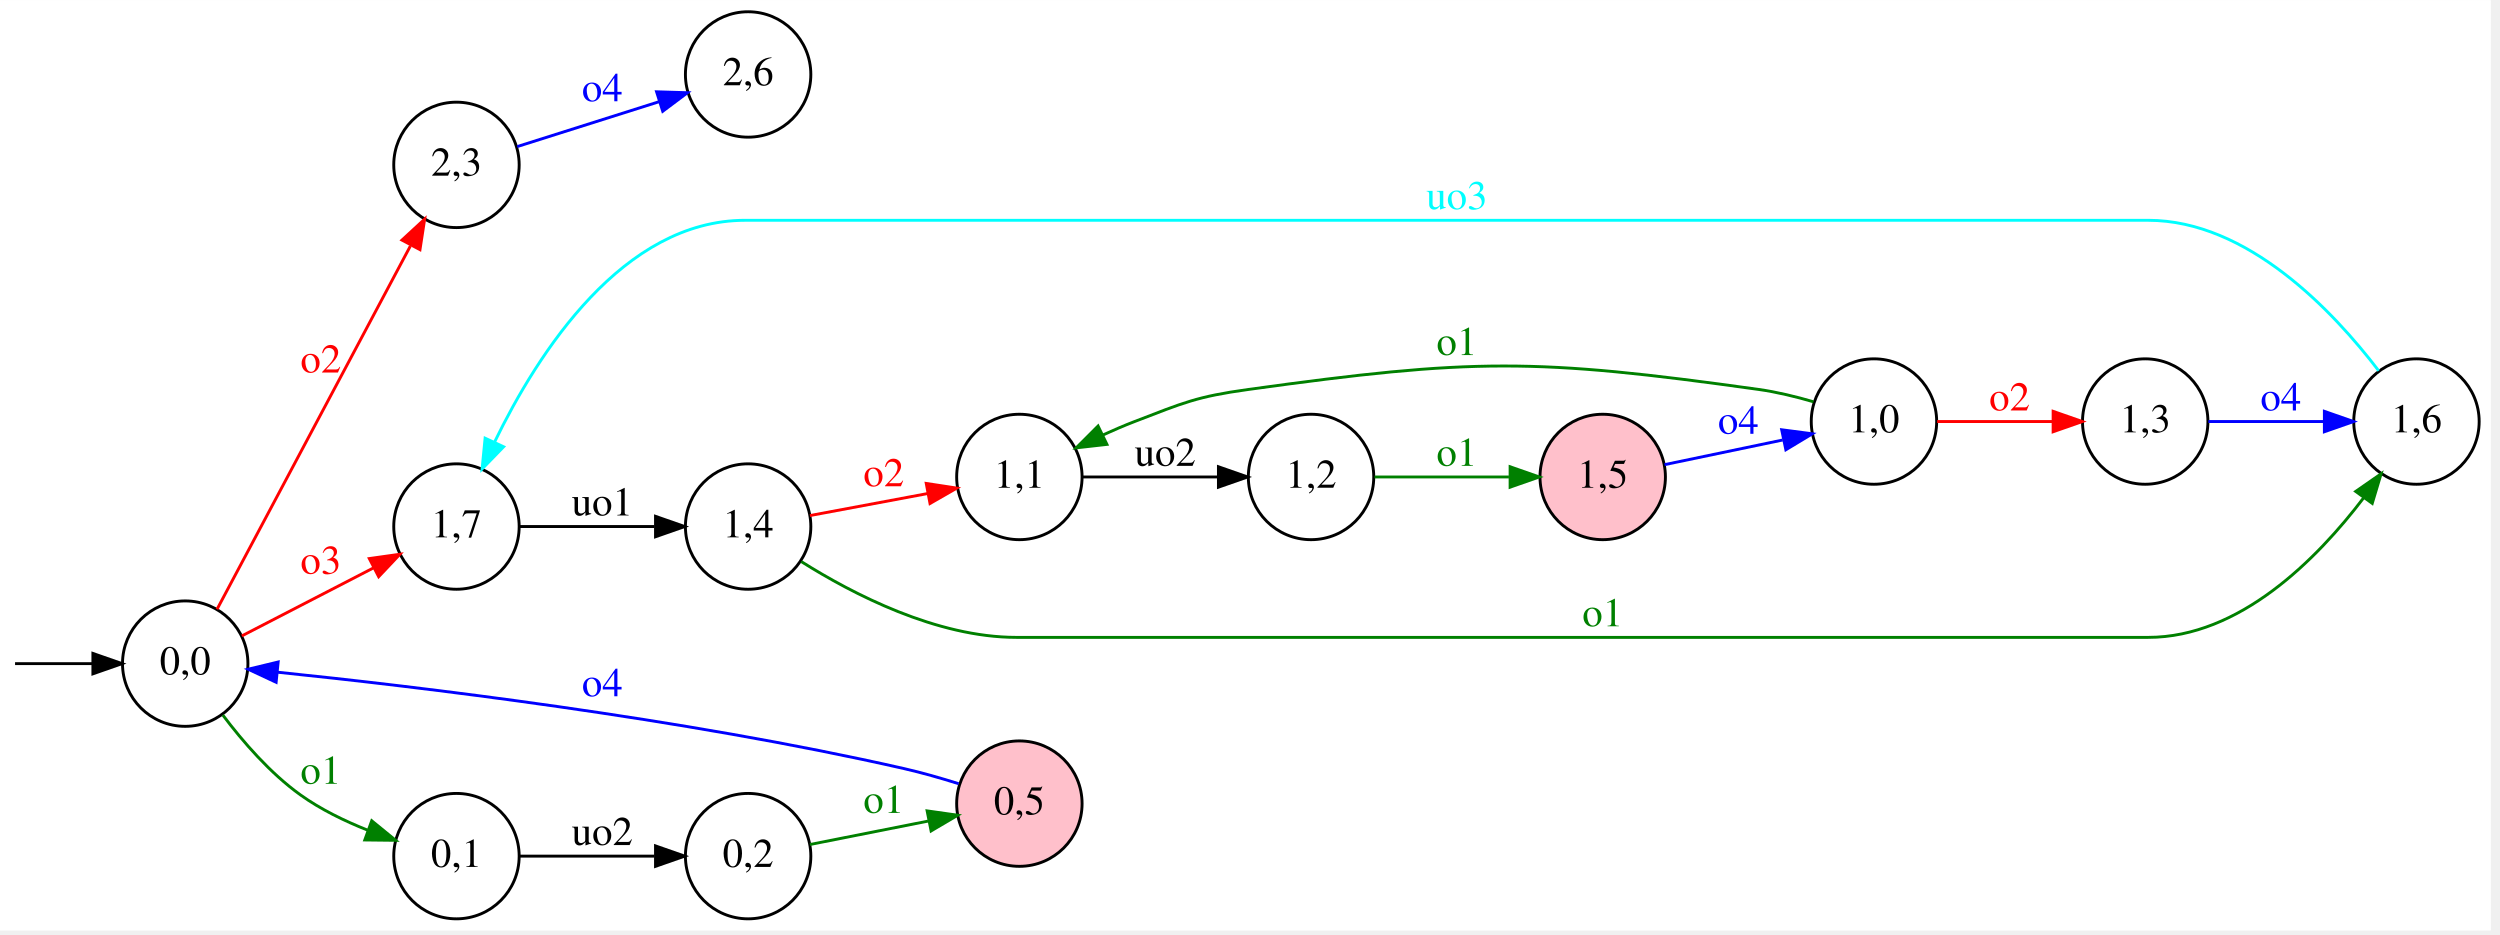
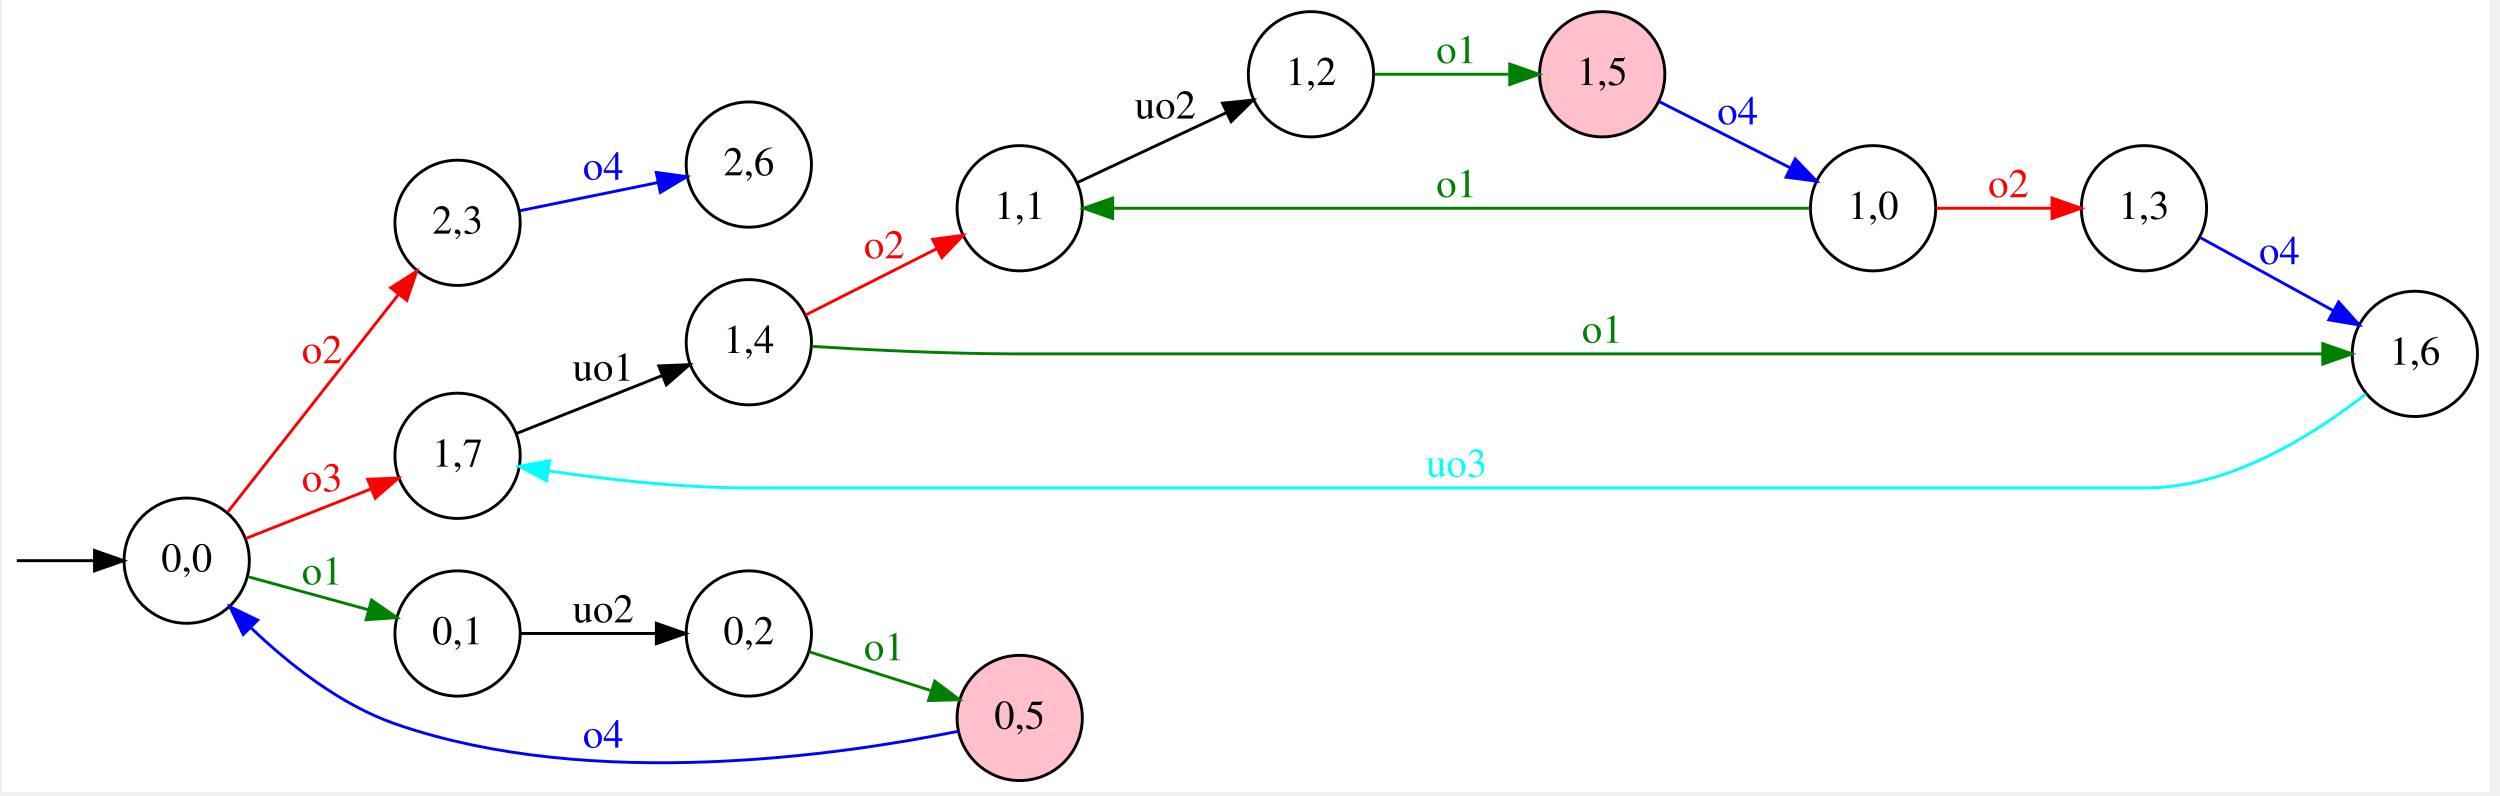
- <svg xmlns="http://www.w3.org/2000/svg" width="720pt" height="269pt" viewBox="0.00 0.00 720.00 268.95">
-   <g id="graph0" class="graph" transform="scale(0.84 0.84) rotate(0) translate(4 315)">
-     <polygon fill="white" stroke="transparent" points="-4,4 -4,-315 850,-315 850,4 -4,4" />
+ <svg xmlns="http://www.w3.org/2000/svg" width="720pt" height="229pt" viewBox="0.00 0.00 720.00 229.32">
+   <g id="graph0" class="graph" transform="scale(0.84 0.84) rotate(0) translate(4 268)">
+     <polygon fill="white" stroke="transparent" points="-4,4 -4,-268 850,-268 850,4 -4,4" />
    <g id="node1" class="node">
</g>
    <g id="node2" class="node">
-       <ellipse fill="none" stroke="black" cx="59.5" cy="-87.5" rx="21.5" ry="21.5" />
-       <text text-anchor="middle" x="59.5" y="-83.8" font-family="Times,serif" font-size="14.00">0,0</text>
+       <ellipse fill="none" stroke="black" cx="59.5" cy="-75.5" rx="21.5" ry="21.5" />
+       <text text-anchor="middle" x="59.5" y="-71.8" font-family="Times,serif" font-size="14.00">0,0</text>
    </g>
    <g id="edge1" class="edge">
-       <path fill="none" stroke="black" d="M1.16,-87.5C2.71,-87.5 14.93,-87.5 27.7,-87.5" />
-       <polygon fill="black" stroke="black" points="27.85,-91 37.85,-87.5 27.85,-84 27.85,-91" />
+       <path fill="none" stroke="black" d="M1.16,-75.5C2.71,-75.5 14.93,-75.5 27.7,-75.5" />
+       <polygon fill="black" stroke="black" points="27.85,-79 37.85,-75.5 27.85,-72 27.85,-79" />
    </g>
    <g id="node3" class="node">
-       <ellipse fill="none" stroke="black" cx="152.5" cy="-258.5" rx="21.5" ry="21.5" />
-       <text text-anchor="middle" x="152.5" y="-254.8" font-family="Times,serif" font-size="14.00">2,3</text>
+       <ellipse fill="none" stroke="black" cx="152.5" cy="-191.5" rx="21.5" ry="21.5" />
+       <text text-anchor="middle" x="152.5" y="-187.8" font-family="Times,serif" font-size="14.00">2,3</text>
    </g>
    <g id="edge2" class="edge">
-       <path fill="none" stroke="red" d="M70.41,-106.13C86.41,-136.19 118.02,-195.59 136.7,-230.69" />
-       <polygon fill="red" stroke="red" points="133.81,-232.71 141.6,-239.9 139.99,-229.43 133.81,-232.71" />
-       <text text-anchor="middle" x="106" y="-187.3" font-family="Times,serif" font-size="14.00" fill="red">o2</text>
+       <path fill="none" stroke="red" d="M73.54,-92.12C88.88,-111.67 114.49,-144.32 132.15,-166.83" />
+       <polygon fill="red" stroke="red" points="129.56,-169.2 138.49,-174.91 135.07,-164.88 129.56,-169.2" />
+       <text text-anchor="middle" x="106" y="-143.3" font-family="Times,serif" font-size="14.00" fill="red">o2</text>
    </g>
    <g id="node4" class="node">
-       <ellipse fill="none" stroke="black" cx="152.5" cy="-21.5" rx="21.5" ry="21.5" />
-       <text text-anchor="middle" x="152.5" y="-17.8" font-family="Times,serif" font-size="14.00">0,1</text>
+       <ellipse fill="none" stroke="black" cx="152.5" cy="-111.5" rx="21.5" ry="21.5" />
+       <text text-anchor="middle" x="152.5" y="-107.8" font-family="Times,serif" font-size="14.00">1,7</text>
    </g>
    <g id="edge3" class="edge">
-       <path fill="none" stroke="green" d="M72.39,-69.87C79.28,-60.72 88.64,-49.93 99,-42.5 105.9,-37.55 114.13,-33.55 122,-30.42" />
-       <polygon fill="green" stroke="green" points="123.45,-33.62 131.66,-26.92 121.07,-27.04 123.45,-33.62" />
-       <text text-anchor="middle" x="106" y="-46.3" font-family="Times,serif" font-size="14.00" fill="green">o1</text>
+       <path fill="none" stroke="red" d="M79.8,-83.13C92.23,-88.05 108.61,-94.53 122.58,-100.06" />
+       <polygon fill="red" stroke="red" points="121.64,-103.45 132.23,-103.88 124.22,-96.94 121.64,-103.45" />
+       <text text-anchor="middle" x="106" y="-99.3" font-family="Times,serif" font-size="14.00" fill="red">o3</text>
    </g>
    <g id="node5" class="node">
-       <ellipse fill="none" stroke="black" cx="152.5" cy="-134.5" rx="21.5" ry="21.5" />
-       <text text-anchor="middle" x="152.5" y="-130.8" font-family="Times,serif" font-size="14.00">1,7</text>
+       <ellipse fill="none" stroke="black" cx="152.5" cy="-50.5" rx="21.5" ry="21.5" />
+       <text text-anchor="middle" x="152.5" y="-46.8" font-family="Times,serif" font-size="14.00">0,1</text>
    </g>
    <g id="edge4" class="edge">
-       <path fill="none" stroke="red" d="M78.92,-97.01C91.87,-103.7 109.42,-112.77 124.02,-120.31" />
-       <polygon fill="red" stroke="red" points="122.62,-123.52 133.11,-125 125.83,-117.3 122.62,-123.52" />
-       <text text-anchor="middle" x="106" y="-118.3" font-family="Times,serif" font-size="14.00" fill="red">o3</text>
+       <path fill="none" stroke="green" d="M80.7,-69.95C92.8,-66.63 108.4,-62.34 121.88,-58.64" />
+       <polygon fill="green" stroke="green" points="122.96,-61.97 131.67,-55.95 121.1,-55.22 122.96,-61.97" />
+       <text text-anchor="middle" x="106" y="-67.3" font-family="Times,serif" font-size="14.00" fill="green">o1</text>
    </g>
    <g id="node6" class="node">
-       <ellipse fill="none" stroke="black" cx="252.5" cy="-289.5" rx="21.5" ry="21.5" />
-       <text text-anchor="middle" x="252.5" y="-285.8" font-family="Times,serif" font-size="14.00">2,6</text>
+       <ellipse fill="none" stroke="black" cx="252.5" cy="-211.5" rx="21.5" ry="21.5" />
+       <text text-anchor="middle" x="252.5" y="-207.8" font-family="Times,serif" font-size="14.00">2,6</text>
    </g>
    <g id="edge5" class="edge">
-       <path fill="none" stroke="blue" d="M173.33,-264.77C187.28,-269.19 206.18,-275.17 221.91,-280.14" />
-       <polygon fill="blue" stroke="blue" points="221.11,-283.56 231.7,-283.24 223.22,-276.88 221.11,-283.56" />
-       <text text-anchor="middle" x="202.5" y="-280.3" font-family="Times,serif" font-size="14.00" fill="blue">o4</text>
+       <path fill="none" stroke="blue" d="M173.81,-195.64C187.47,-198.43 205.73,-202.16 221.12,-205.3" />
+       <polygon fill="blue" stroke="blue" points="220.72,-208.79 231.22,-207.36 222.12,-201.93 220.72,-208.79" />
+       <text text-anchor="middle" x="202.5" y="-206.3" font-family="Times,serif" font-size="14.00" fill="blue">o4</text>
    </g>
    <g id="node7" class="node">
-       <ellipse fill="none" stroke="black" cx="252.5" cy="-21.5" rx="21.5" ry="21.5" />
-       <text text-anchor="middle" x="252.5" y="-17.8" font-family="Times,serif" font-size="14.00">0,2</text>
+       <ellipse fill="none" stroke="black" cx="252.5" cy="-150.5" rx="21.5" ry="21.5" />
+       <text text-anchor="middle" x="252.5" y="-146.8" font-family="Times,serif" font-size="14.00">1,4</text>
    </g>
    <g id="edge6" class="edge">
-       <path fill="none" stroke="black" d="M174.28,-21.5C187.67,-21.5 205.31,-21.5 220.35,-21.5" />
-       <polygon fill="black" stroke="black" points="220.75,-25 230.75,-21.5 220.75,-18 220.75,-25" />
-       <text text-anchor="middle" x="202.5" y="-25.3" font-family="Times,serif" font-size="14.00">uo2</text>
+       <path fill="none" stroke="black" d="M172.86,-119.21C187.09,-124.87 206.66,-132.65 222.71,-139.04" />
+       <polygon fill="black" stroke="black" points="221.59,-142.37 232.18,-142.81 224.18,-135.86 221.59,-142.37" />
+       <text text-anchor="middle" x="202.5" y="-137.3" font-family="Times,serif" font-size="14.00">uo1</text>
    </g>
    <g id="node8" class="node">
-       <ellipse fill="none" stroke="black" cx="252.5" cy="-134.5" rx="21.5" ry="21.5" />
-       <text text-anchor="middle" x="252.5" y="-130.8" font-family="Times,serif" font-size="14.00">1,4</text>
+       <ellipse fill="none" stroke="black" cx="252.5" cy="-50.5" rx="21.5" ry="21.5" />
+       <text text-anchor="middle" x="252.5" y="-46.8" font-family="Times,serif" font-size="14.00">0,2</text>
    </g>
    <g id="edge7" class="edge">
-       <path fill="none" stroke="black" d="M174.28,-134.5C187.67,-134.5 205.31,-134.5 220.35,-134.5" />
-       <polygon fill="black" stroke="black" points="220.75,-138 230.75,-134.5 220.75,-131 220.75,-138" />
-       <text text-anchor="middle" x="202.5" y="-138.3" font-family="Times,serif" font-size="14.00">uo1</text>
+       <path fill="none" stroke="black" d="M174.28,-50.5C187.67,-50.5 205.31,-50.5 220.35,-50.5" />
+       <polygon fill="black" stroke="black" points="220.75,-54 230.75,-50.5 220.75,-47 220.75,-54" />
+       <text text-anchor="middle" x="202.5" y="-54.3" font-family="Times,serif" font-size="14.00">uo2</text>
    </g>
    <g id="node9" class="node">
-       <ellipse fill="pink" stroke="black" cx="345.5" cy="-39.5" rx="21.5" ry="21.5" />
-       <text text-anchor="middle" x="345.5" y="-35.8" font-family="Times,serif" font-size="14.00">0,5</text>
+       <ellipse fill="none" stroke="black" cx="345.5" cy="-196.5" rx="21.5" ry="21.5" />
+       <text text-anchor="middle" x="345.5" y="-192.8" font-family="Times,serif" font-size="14.00">1,1</text>
    </g>
    <g id="edge8" class="edge">
-       <path fill="none" stroke="green" d="M273.7,-25.49C285.6,-27.85 300.88,-30.87 314.2,-33.51" />
-       <polygon fill="green" stroke="green" points="313.87,-37.01 324.36,-35.52 315.23,-30.14 313.87,-37.01" />
-       <text text-anchor="middle" x="299" y="-36.3" font-family="Times,serif" font-size="14.00" fill="green">o1</text>
+       <path fill="none" stroke="red" d="M271.92,-159.81C284.87,-166.36 302.42,-175.23 317.02,-182.61" />
+       <polygon fill="red" stroke="red" points="315.61,-185.82 326.11,-187.21 318.77,-179.57 315.61,-185.82" />
+       <text text-anchor="middle" x="299" y="-179.3" font-family="Times,serif" font-size="14.00" fill="red">o2</text>
    </g>
    <g id="node10" class="node">
-       <ellipse fill="none" stroke="black" cx="345.5" cy="-151.5" rx="21.5" ry="21.5" />
-       <text text-anchor="middle" x="345.5" y="-147.8" font-family="Times,serif" font-size="14.00">1,1</text>
+       <ellipse fill="none" stroke="black" cx="824.5" cy="-146.5" rx="21.5" ry="21.5" />
+       <text text-anchor="middle" x="824.5" y="-142.8" font-family="Times,serif" font-size="14.00">1,6</text>
    </g>
    <g id="edge9" class="edge">
-       <path fill="none" stroke="red" d="M273.7,-138.27C285.51,-140.48 300.67,-143.31 313.92,-145.79" />
-       <polygon fill="red" stroke="red" points="313.57,-149.28 324.05,-147.68 314.86,-142.4 313.57,-149.28" />
-       <text text-anchor="middle" x="299" y="-148.3" font-family="Times,serif" font-size="14.00" fill="red">o2</text>
+       <path fill="none" stroke="green" d="M274.09,-149.08C292.53,-147.93 320.3,-146.5 344.5,-146.5 344.5,-146.5 344.5,-146.5 732.5,-146.5 752.52,-146.5 775.01,-146.5 792.63,-146.5" />
+       <polygon fill="green" stroke="green" points="792.9,-150 802.9,-146.5 792.9,-143 792.9,-150" />
+       <text text-anchor="middle" x="545.5" y="-150.3" font-family="Times,serif" font-size="14.00" fill="green">o1</text>
    </g>
    <g id="node11" class="node">
-       <ellipse fill="none" stroke="black" cx="824.5" cy="-170.5" rx="21.5" ry="21.5" />
-       <text text-anchor="middle" x="824.5" y="-166.8" font-family="Times,serif" font-size="14.00">1,6</text>
+       <ellipse fill="pink" stroke="black" cx="345.5" cy="-21.5" rx="21.5" ry="21.5" />
+       <text text-anchor="middle" x="345.5" y="-17.8" font-family="Times,serif" font-size="14.00">0,5</text>
    </g>
    <g id="edge10" class="edge">
-       <path fill="none" stroke="green" d="M270.74,-122.48C288.41,-111.34 317.11,-96.5 344.5,-96.5 344.5,-96.5 344.5,-96.5 732.5,-96.5 763.78,-96.5 790.29,-123.14 806.48,-144.46" />
-       <polygon fill="green" stroke="green" points="803.67,-146.54 812.38,-152.59 809.34,-142.44 803.67,-146.54" />
-       <text text-anchor="middle" x="545.5" y="-100.3" font-family="Times,serif" font-size="14.00" fill="green">o1</text>
+       <path fill="none" stroke="green" d="M273.25,-44.21C285.41,-40.33 301.23,-35.29 314.88,-30.94" />
+       <polygon fill="green" stroke="green" points="316.33,-34.15 324.79,-27.78 314.2,-27.48 316.33,-34.15" />
+       <text text-anchor="middle" x="299" y="-41.3" font-family="Times,serif" font-size="14.00" fill="green">o1</text>
+     </g>
+     <g id="node12" class="node">
+       <ellipse fill="none" stroke="black" cx="445.5" cy="-242.5" rx="21.5" ry="21.5" />
+       <text text-anchor="middle" x="445.5" y="-238.8" font-family="Times,serif" font-size="14.00">1,2</text>
    </g>
    <g id="edge11" class="edge">
-       <path fill="none" stroke="blue" d="M324.68,-46.33C318.73,-48.2 312.14,-50.1 306,-51.5 229.62,-68.89 137.89,-79.74 91.14,-84.56" />
-       <polygon fill="blue" stroke="blue" points="90.67,-81.1 81.07,-85.58 91.37,-88.06 90.67,-81.1" />
-       <text text-anchor="middle" x="202.5" y="-76.3" font-family="Times,serif" font-size="14.00" fill="blue">o4</text>
-     </g>
-     <g id="node12" class="node">
-       <ellipse fill="none" stroke="black" cx="445.5" cy="-151.5" rx="21.5" ry="21.5" />
-       <text text-anchor="middle" x="445.5" y="-147.8" font-family="Times,serif" font-size="14.00">1,2</text>
+       <path fill="none" stroke="black" d="M365.4,-205.37C379.9,-212.18 400.16,-221.69 416.54,-229.37" />
+       <polygon fill="black" stroke="black" points="415.12,-232.58 425.66,-233.66 418.1,-226.24 415.12,-232.58" />
+       <text text-anchor="middle" x="395.5" y="-227.3" font-family="Times,serif" font-size="14.00">uo2</text>
    </g>
    <g id="edge12" class="edge">
-       <path fill="none" stroke="black" d="M367.28,-151.5C380.67,-151.5 398.31,-151.5 413.35,-151.5" />
-       <polygon fill="black" stroke="black" points="413.75,-155 423.75,-151.5 413.75,-148 413.75,-155" />
-       <text text-anchor="middle" x="395.5" y="-155.3" font-family="Times,serif" font-size="14.00">uo2</text>
+       <path fill="none" stroke="cyan" d="M807.62,-132.7C790.36,-119.15 761.35,-100.5 732.5,-100.5 251.5,-100.5 251.5,-100.5 251.5,-100.5 228.68,-100.5 203.05,-103.48 183.72,-106.34" />
+       <polygon fill="cyan" stroke="cyan" points="183.04,-102.91 173.7,-107.9 184.11,-109.82 183.04,-102.91" />
+       <text text-anchor="middle" x="495.5" y="-104.3" font-family="Times,serif" font-size="14.00" fill="cyan">uo3</text>
    </g>
    <g id="edge13" class="edge">
-       <path fill="none" stroke="cyan" d="M811.55,-187.91C795.96,-208.35 766.6,-239.5 732.5,-239.5 251.5,-239.5 251.5,-239.5 251.5,-239.5 209.69,-239.5 180.61,-194.47 165.52,-163.38" />
-       <polygon fill="cyan" stroke="cyan" points="168.67,-161.85 161.29,-154.25 162.32,-164.79 168.67,-161.85" />
-       <text text-anchor="middle" x="495.5" y="-243.3" font-family="Times,serif" font-size="14.00" fill="cyan">uo3</text>
+       <path fill="none" stroke="blue" d="M324.35,-16.92C285.59,-9.04 198.55,4.06 131,-19.5 112.18,-26.07 94.61,-39.99 81.72,-52.31" />
+       <polygon fill="blue" stroke="blue" points="78.93,-50.15 74.33,-59.69 83.88,-55.1 78.93,-50.15" />
+       <text text-anchor="middle" x="202.5" y="-11.3" font-family="Times,serif" font-size="14.00" fill="blue">o4</text>
    </g>
    <g id="node13" class="node">
-       <ellipse fill="pink" stroke="black" cx="545.5" cy="-151.5" rx="21.5" ry="21.5" />
-       <text text-anchor="middle" x="545.5" y="-147.8" font-family="Times,serif" font-size="14.00">1,5</text>
+       <ellipse fill="pink" stroke="black" cx="545.5" cy="-242.5" rx="21.5" ry="21.5" />
+       <text text-anchor="middle" x="545.5" y="-238.8" font-family="Times,serif" font-size="14.00">1,5</text>
    </g>
    <g id="edge14" class="edge">
-       <path fill="none" stroke="green" d="M467.28,-151.5C480.67,-151.5 498.31,-151.5 513.35,-151.5" />
-       <polygon fill="green" stroke="green" points="513.75,-155 523.75,-151.5 513.75,-148 513.75,-155" />
-       <text text-anchor="middle" x="495.5" y="-155.3" font-family="Times,serif" font-size="14.00" fill="green">o1</text>
+       <path fill="none" stroke="green" d="M467.28,-242.5C480.67,-242.5 498.31,-242.5 513.35,-242.5" />
+       <polygon fill="green" stroke="green" points="513.75,-246 523.75,-242.5 513.75,-239 513.75,-246" />
+       <text text-anchor="middle" x="495.5" y="-246.3" font-family="Times,serif" font-size="14.00" fill="green">o1</text>
    </g>
    <g id="node14" class="node">
-       <ellipse fill="none" stroke="black" cx="638.5" cy="-170.5" rx="21.5" ry="21.5" />
-       <text text-anchor="middle" x="638.5" y="-166.8" font-family="Times,serif" font-size="14.00">1,0</text>
+       <ellipse fill="none" stroke="black" cx="638.5" cy="-196.5" rx="21.5" ry="21.5" />
+       <text text-anchor="middle" x="638.5" y="-192.8" font-family="Times,serif" font-size="14.00">1,0</text>
    </g>
    <g id="edge15" class="edge">
-       <path fill="none" stroke="blue" d="M566.7,-155.72C578.6,-158.2 593.88,-161.39 607.2,-164.17" />
-       <polygon fill="blue" stroke="blue" points="606.86,-167.68 617.36,-166.3 608.29,-160.83 606.86,-167.68" />
-       <text text-anchor="middle" x="592" y="-166.3" font-family="Times,serif" font-size="14.00" fill="blue">o4</text>
+       <path fill="none" stroke="blue" d="M564.92,-233.19C577.87,-226.64 595.42,-217.77 610.02,-210.39" />
+       <polygon fill="blue" stroke="blue" points="611.77,-213.43 619.11,-205.79 608.61,-207.18 611.77,-213.43" />
+       <text text-anchor="middle" x="592" y="-225.3" font-family="Times,serif" font-size="14.00" fill="blue">o4</text>
    </g>
    <g id="edge17" class="edge">
-       <path fill="none" stroke="green" d="M617.75,-177.28C611.79,-179.02 605.2,-180.63 599,-181.5 521.97,-192.29 501.04,-192.16 424,-181.5 406.16,-179.03 401.81,-176.96 385,-170.5 381.45,-169.14 377.79,-167.56 374.2,-165.92" />
-       <polygon fill="green" stroke="green" points="375.52,-162.67 364.99,-161.48 372.48,-168.97 375.52,-162.67" />
-       <text text-anchor="middle" x="495.5" y="-193.3" font-family="Times,serif" font-size="14.00" fill="green">o1</text>
+       <path fill="none" stroke="green" d="M616.76,-196.5C566.41,-196.5 437.47,-196.5 377.74,-196.5" />
+       <polygon fill="green" stroke="green" points="377.43,-193 367.43,-196.5 377.43,-200 377.43,-193" />
+       <text text-anchor="middle" x="495.5" y="-200.3" font-family="Times,serif" font-size="14.00" fill="green">o1</text>
    </g>
    <g id="node15" class="node">
-       <ellipse fill="none" stroke="black" cx="731.5" cy="-170.5" rx="21.5" ry="21.5" />
-       <text text-anchor="middle" x="731.5" y="-166.8" font-family="Times,serif" font-size="14.00">1,3</text>
+       <ellipse fill="none" stroke="black" cx="731.5" cy="-196.5" rx="21.5" ry="21.5" />
+       <text text-anchor="middle" x="731.5" y="-192.8" font-family="Times,serif" font-size="14.00">1,3</text>
    </g>
    <g id="edge16" class="edge">
-       <path fill="none" stroke="red" d="M660.15,-170.5C671.9,-170.5 686.84,-170.5 699.93,-170.5" />
-       <polygon fill="red" stroke="red" points="699.93,-174 709.93,-170.5 699.93,-167 699.93,-174" />
-       <text text-anchor="middle" x="685" y="-174.3" font-family="Times,serif" font-size="14.00" fill="red">o2</text>
+       <path fill="none" stroke="red" d="M660.15,-196.5C671.9,-196.5 686.84,-196.5 699.93,-196.5" />
+       <polygon fill="red" stroke="red" points="699.93,-200 709.93,-196.5 699.93,-193 699.93,-200" />
+       <text text-anchor="middle" x="685" y="-200.3" font-family="Times,serif" font-size="14.00" fill="red">o2</text>
    </g>
    <g id="edge18" class="edge">
-       <path fill="none" stroke="blue" d="M753.15,-170.5C764.9,-170.5 779.84,-170.5 792.93,-170.5" />
-       <polygon fill="blue" stroke="blue" points="792.93,-174 802.93,-170.5 792.93,-167 792.93,-174" />
-       <text text-anchor="middle" x="778" y="-174.3" font-family="Times,serif" font-size="14.00" fill="blue">o4</text>
+       <path fill="none" stroke="blue" d="M750.92,-186.38C763.95,-179.22 781.65,-169.49 796.31,-161.44" />
+       <polygon fill="blue" stroke="blue" points="798.34,-164.32 805.42,-156.43 794.97,-158.18 798.34,-164.32" />
+       <text text-anchor="middle" x="778" y="-177.3" font-family="Times,serif" font-size="14.00" fill="blue">o4</text>
    </g>
  </g>
</svg>
